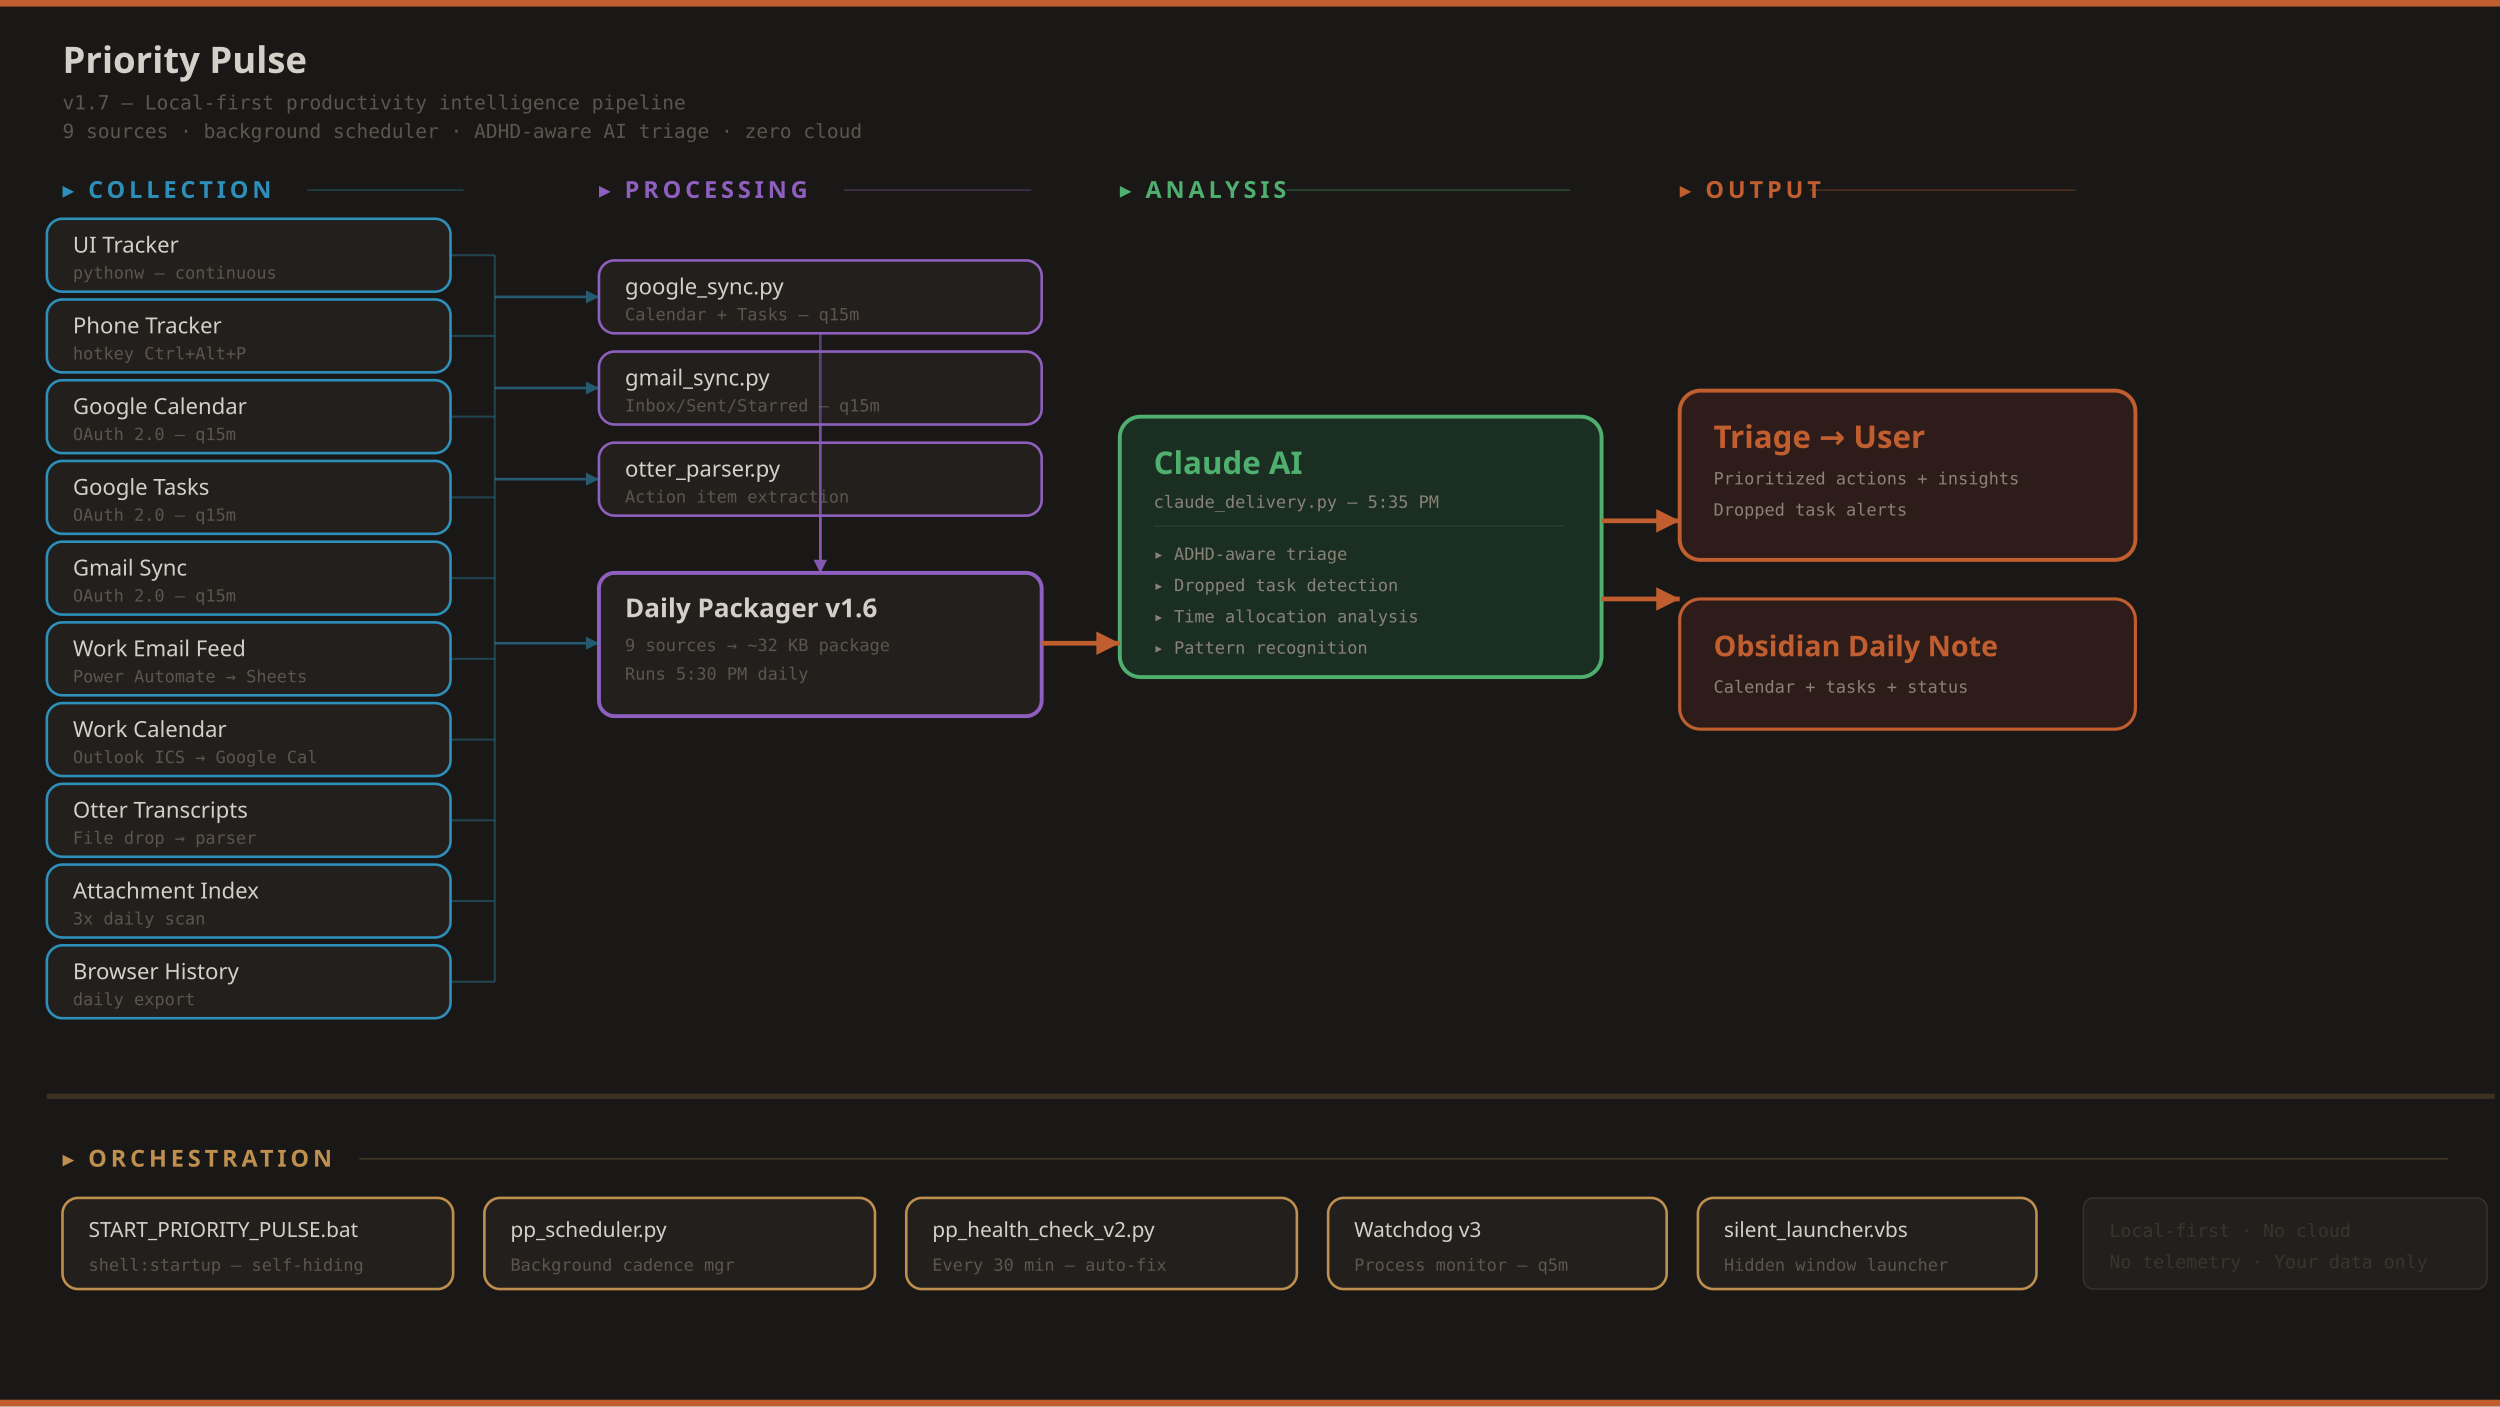
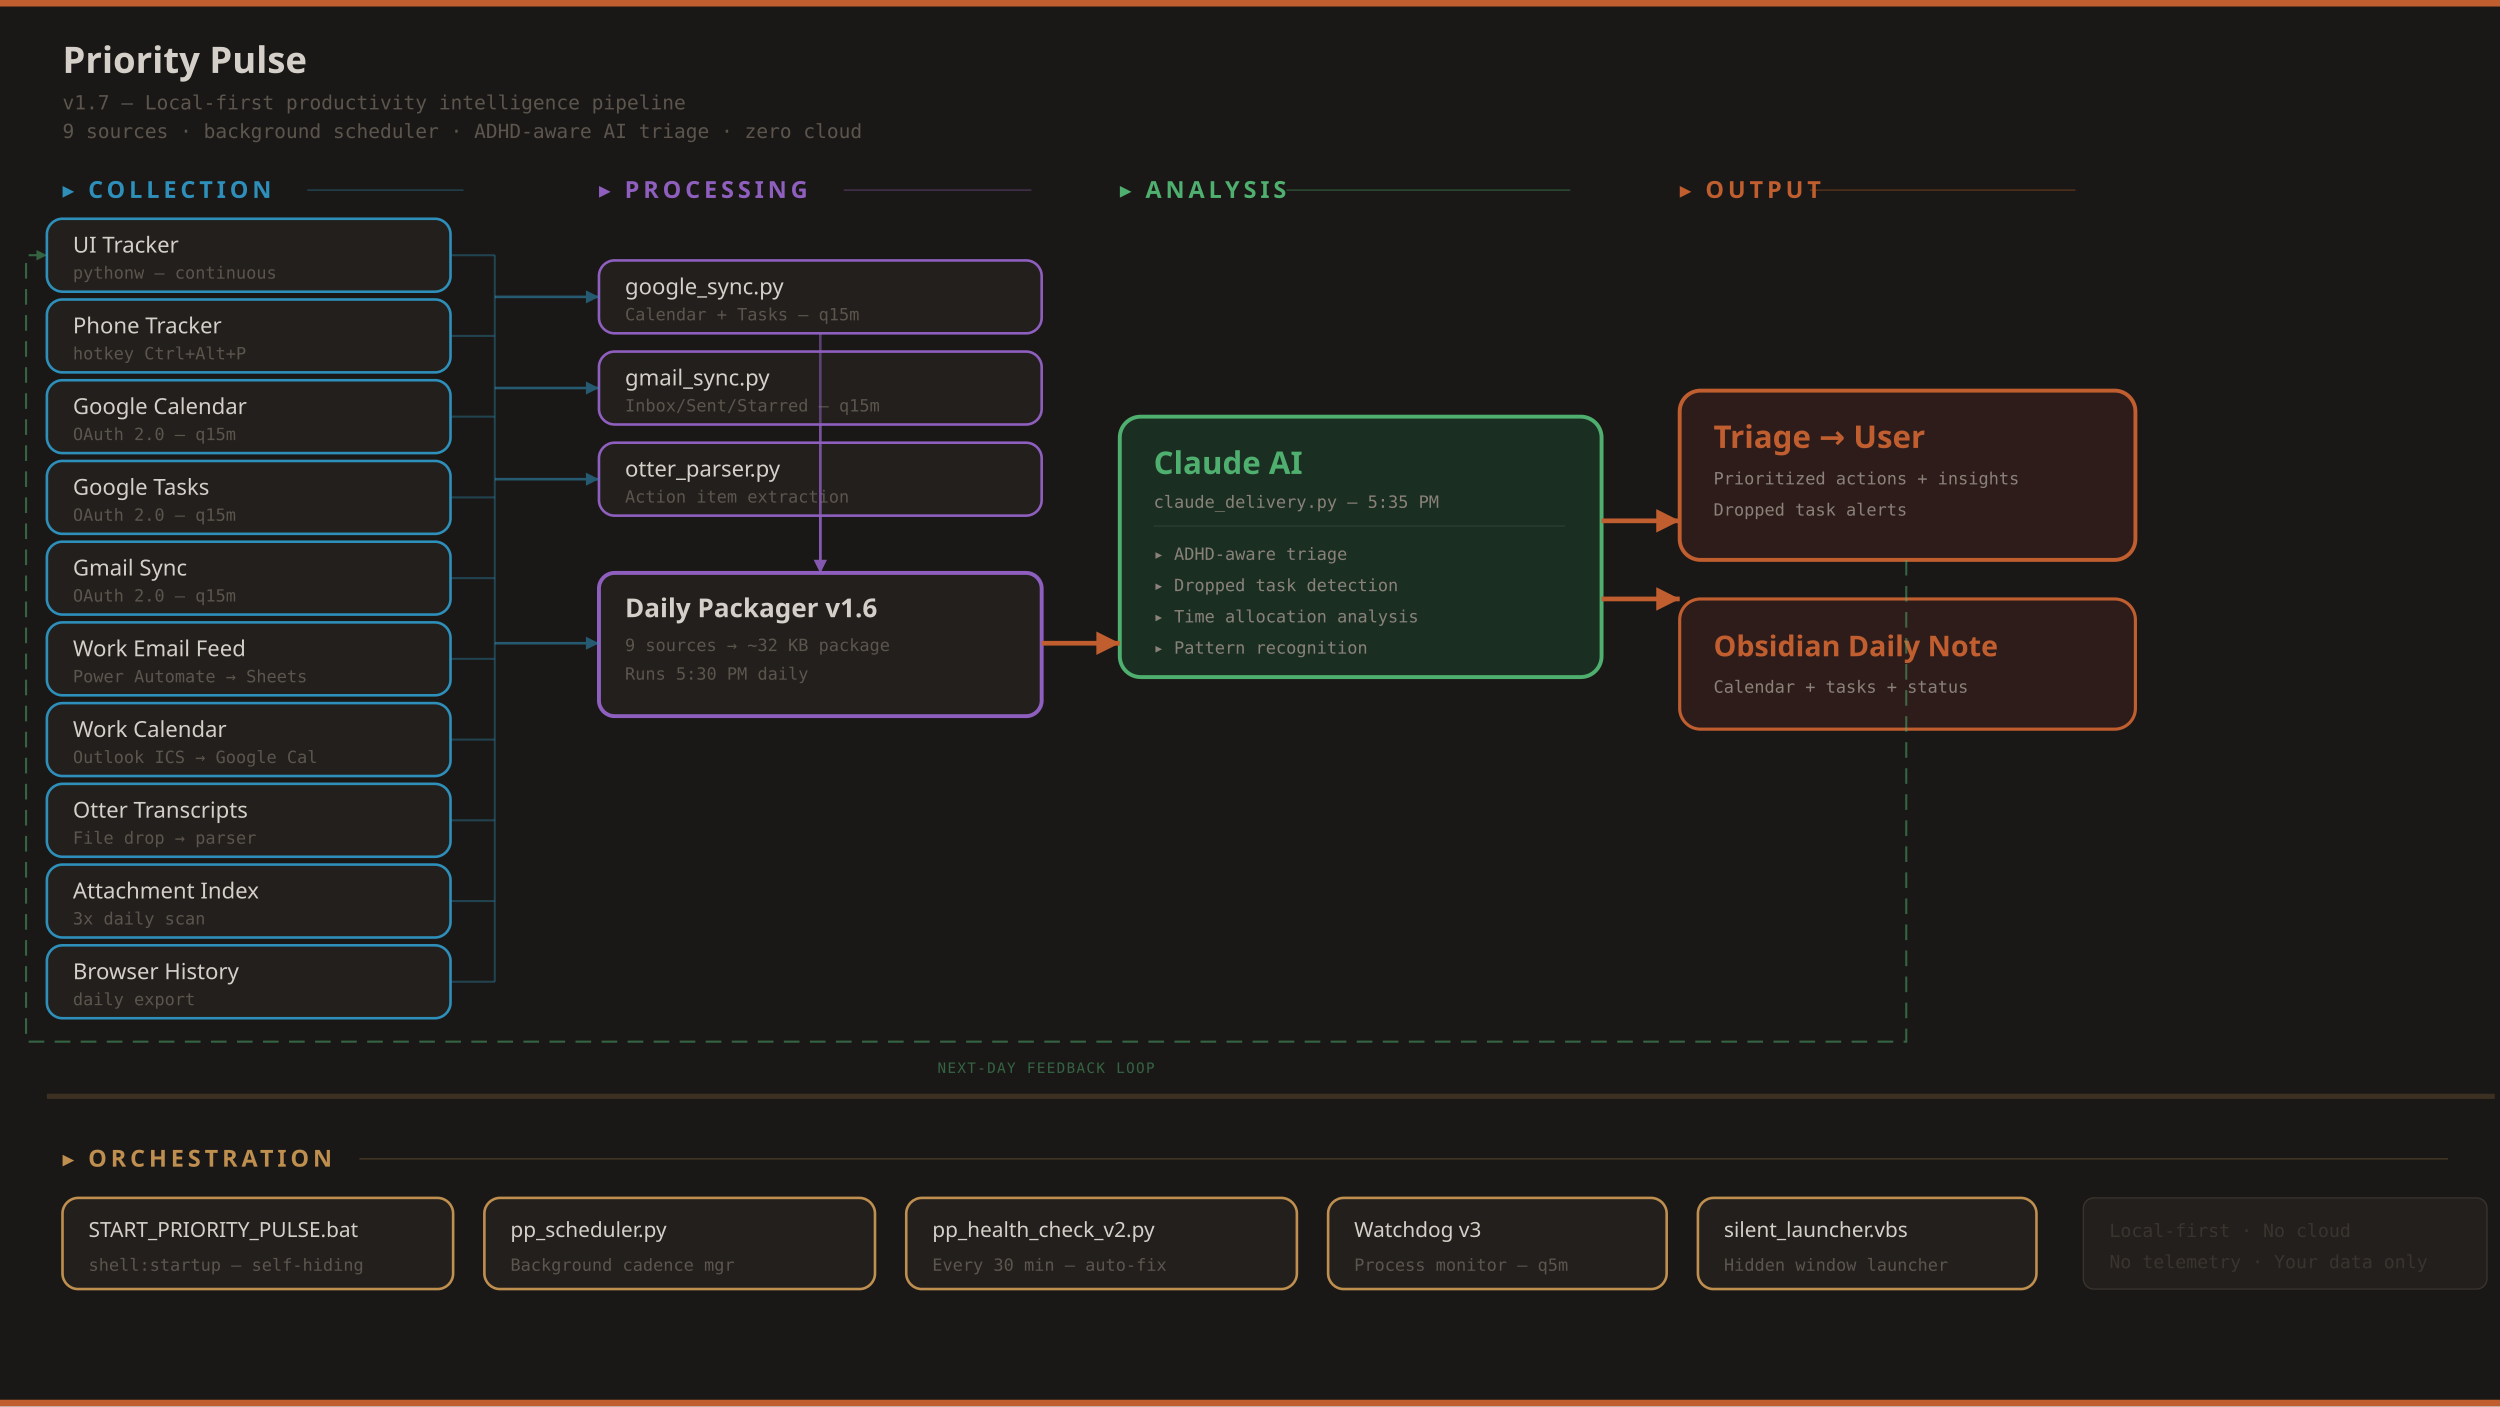
<svg xmlns="http://www.w3.org/2000/svg" viewBox="0 0 960 540">
  <defs>
    <style>
.bg{fill:#1a1816}
.card{rx:6;fill:#221f1c}
.cc{stroke:#2d8fba;stroke-width:1}.cp{stroke:#8f5fbf;stroke-width:1}
.ca{stroke:#4faf6f;stroke-width:1}.co{stroke:#c05e2f;stroke-width:1}.ck{stroke:#bf8f4f;stroke-width:1}
.lb{font-family:system-ui,sans-serif;font-size:9px;font-weight:700;letter-spacing:1.5px;text-transform:uppercase}
.lc{fill:#2d8fba}.lp{fill:#8f5fbf}.la{fill:#4faf6f}.lo{fill:#c05e2f}.lk{fill:#bf8f4f}
.nt{font-family:system-ui,sans-serif;font-size:8.5px;fill:#d4cfc8}
.ns{font-family:monospace;font-size:6.5px;fill:#5c554d}
.fl{stroke:#2d8fba;stroke-width:1;fill:none;marker-end:url(#c);opacity:.55}
.fp{stroke:#8f5fbf;stroke-width:1;fill:none;marker-end:url(#d);opacity:.55}
.fm{stroke:#c05e2f;stroke-width:1.8;fill:none;marker-end:url(#b)}
+ .ff{stroke:#4faf6f;stroke-width:.8;fill:none;stroke-dasharray:6,4;marker-end:url(#e);opacity:.5}
</style>
    <marker id="b" viewBox="0 0 6 6" refX="6" refY="3" markerWidth="5" markerHeight="5" orient="auto">
      <path d="M0,0 L6,3 L0,6 Z" fill="#c05e2f" />
    </marker>
    <marker id="c" viewBox="0 0 6 6" refX="6" refY="3" markerWidth="5" markerHeight="5" orient="auto">
      <path d="M0,0 L6,3 L0,6 Z" fill="#2d8fba" />
    </marker>
    <marker id="d" viewBox="0 0 6 6" refX="6" refY="3" markerWidth="5" markerHeight="5" orient="auto">
      <path d="M0,0 L6,3 L0,6 Z" fill="#8f5fbf" />
+     </marker>
+     <marker id="e" viewBox="0 0 6 6" refX="6" refY="3" markerWidth="5" markerHeight="5" orient="auto">
+       <path d="M0,0 L6,3 L0,6 Z" fill="#4faf6f" />
    </marker>
  </defs>
  <rect class="bg" width="960" height="540" />
  <rect fill="#c05e2f" x="0" y="0" width="960" height="2.5" />
  <text class="nt" x="24" y="28" style="font-size:14px;font-weight:700">Priority Pulse</text>
  <text class="ns" x="24" y="42" style="font-size:7.5px">v1.7 — Local-first productivity intelligence pipeline</text>
  <text class="ns" x="24" y="53" style="font-size:7.5px">9 sources · background scheduler · ADHD-aware AI triage · zero cloud</text>
  <text class="lb lc" x="24" y="76">▸ COLLECTION</text>
  <line x1="118" y1="73" x2="178" y2="73" stroke="#2d8fba" stroke-width=".5" opacity=".4" />
  <rect class="card cc" x="18" y="84" width="155" height="28" rx="6" />
  <text class="nt" x="28" y="97">UI Tracker</text>
  <text class="ns" x="28" y="107">pythonw — continuous</text>
  <rect class="card cc" x="18" y="115" width="155" height="28" rx="6" />
  <text class="nt" x="28" y="128">Phone Tracker</text>
  <text class="ns" x="28" y="138">hotkey Ctrl+Alt+P</text>
  <rect class="card cc" x="18" y="146" width="155" height="28" rx="6" />
  <text class="nt" x="28" y="159">Google Calendar</text>
  <text class="ns" x="28" y="169">OAuth 2.0 — q15m</text>
  <rect class="card cc" x="18" y="177" width="155" height="28" rx="6" />
  <text class="nt" x="28" y="190">Google Tasks</text>
  <text class="ns" x="28" y="200">OAuth 2.0 — q15m</text>
  <rect class="card cc" x="18" y="208" width="155" height="28" rx="6" />
  <text class="nt" x="28" y="221">Gmail Sync</text>
  <text class="ns" x="28" y="231">OAuth 2.0 — q15m</text>
  <rect class="card cc" x="18" y="239" width="155" height="28" rx="6" />
  <text class="nt" x="28" y="252">Work Email Feed</text>
  <text class="ns" x="28" y="262">Power Automate → Sheets</text>
  <rect class="card cc" x="18" y="270" width="155" height="28" rx="6" />
  <text class="nt" x="28" y="283">Work Calendar</text>
  <text class="ns" x="28" y="293">Outlook ICS → Google Cal</text>
  <rect class="card cc" x="18" y="301" width="155" height="28" rx="6" />
  <text class="nt" x="28" y="314">Otter Transcripts</text>
  <text class="ns" x="28" y="324">File drop → parser</text>
  <rect class="card cc" x="18" y="332" width="155" height="28" rx="6" />
  <text class="nt" x="28" y="345">Attachment Index</text>
  <text class="ns" x="28" y="355">3x daily scan</text>
  <rect class="card cc" x="18" y="363" width="155" height="28" rx="6" />
  <text class="nt" x="28" y="376">Browser History</text>
  <text class="ns" x="28" y="386">daily export</text>
  <text class="lb lp" x="230" y="76">▸ PROCESSING</text>
  <line x1="324" y1="73" x2="396" y2="73" stroke="#8f5fbf" stroke-width=".5" opacity=".4" />
  <rect class="card cp" x="230" y="100" width="170" height="28" rx="6" />
  <text class="nt" x="240" y="113">google_sync.py</text>
  <text class="ns" x="240" y="123">Calendar + Tasks — q15m</text>
  <rect class="card cp" x="230" y="135" width="170" height="28" rx="6" />
  <text class="nt" x="240" y="148">gmail_sync.py</text>
  <text class="ns" x="240" y="158">Inbox/Sent/Starred — q15m</text>
  <rect class="card cp" x="230" y="170" width="170" height="28" rx="6" />
  <text class="nt" x="240" y="183">otter_parser.py</text>
  <text class="ns" x="240" y="193">Action item extraction</text>
  <rect class="card" x="230" y="220" width="170" height="55" rx="6" stroke="#8f5fbf" stroke-width="1.5" />
  <text class="nt" x="240" y="237" style="font-weight:700;font-size:10px">Daily Packager v1.6</text>
  <text class="ns" x="240" y="250">9 sources → ~32 KB package</text>
  <text class="ns" x="240" y="261">Runs 5:30 PM daily</text>
  <text class="lb la" x="430" y="76">▸ ANALYSIS</text>
  <line x1="494" y1="73" x2="603" y2="73" stroke="#4faf6f" stroke-width=".5" opacity=".4" />
  <rect x="430" y="160" width="185" height="100" rx="8" fill="#1a2e22" stroke="#4faf6f" stroke-width="1.5" />
  <text class="nt" x="443" y="182" style="font-weight:700;font-size:12px;fill:#4faf6f">Claude AI</text>
  <text class="ns" x="443" y="195" style="fill:#8a8279">claude_delivery.py — 5:35 PM</text>
  <line x1="443" y1="202" x2="601" y2="202" stroke="#2a3e32" stroke-width=".5" />
  <text class="ns" x="443" y="215" style="fill:#8a8279">▸ ADHD-aware triage</text>
  <text class="ns" x="443" y="227" style="fill:#8a8279">▸ Dropped task detection</text>
  <text class="ns" x="443" y="239" style="fill:#8a8279">▸ Time allocation analysis</text>
  <text class="ns" x="443" y="251" style="fill:#8a8279">▸ Pattern recognition</text>
  <text class="lb lo" x="645" y="76">▸ OUTPUT</text>
  <line x1="695" y1="73" x2="797" y2="73" stroke="#c05e2f" stroke-width=".5" opacity=".4" />
  <rect x="645" y="150" width="175" height="65" rx="8" fill="#2e1c1a" stroke="#c05e2f" stroke-width="1.5" />
  <text class="nt" x="658" y="172" style="font-weight:700;font-size:12px;fill:#c05e2f">Triage → User</text>
  <text class="ns" x="658" y="186" style="fill:#8a8279">Prioritized actions + insights</text>
  <text class="ns" x="658" y="198" style="fill:#8a8279">Dropped task alerts</text>
  <rect x="645" y="230" width="175" height="50" rx="8" fill="#2e1c1a" stroke="#c05e2f" stroke-width="1.2" />
  <text class="nt" x="658" y="252" style="font-weight:700;font-size:11px;fill:#c05e2f">Obsidian Daily Note</text>
  <text class="ns" x="658" y="266" style="fill:#8a8279">Calendar + tasks + status</text>
  <rect x="18" y="420" width="940" height="2" fill="#bf8f4f" opacity=".2" />
  <text class="lb lk" x="24" y="448">▸ ORCHESTRATION</text>
  <line x1="138" y1="445" x2="940" y2="445" stroke="#bf8f4f" stroke-width=".5" opacity=".3" />
  <rect class="card ck" x="24" y="460" width="150" height="35" rx="6" />
  <text class="nt" x="34" y="475" style="font-size:8px">START_PRIORITY_PULSE.bat</text>
  <text class="ns" x="34" y="488">shell:startup — self-hiding</text>
  <rect class="card ck" x="186" y="460" width="150" height="35" rx="6" />
  <text class="nt" x="196" y="475" style="font-size:8px">pp_scheduler.py</text>
  <text class="ns" x="196" y="488">Background cadence mgr</text>
  <rect class="card ck" x="348" y="460" width="150" height="35" rx="6" />
  <text class="nt" x="358" y="475" style="font-size:8px">pp_health_check_v2.py</text>
  <text class="ns" x="358" y="488">Every 30 min — auto-fix</text>
  <rect class="card ck" x="510" y="460" width="130" height="35" rx="6" />
  <text class="nt" x="520" y="475" style="font-size:8px">Watchdog v3</text>
  <text class="ns" x="520" y="488">Process monitor — q5m</text>
  <rect class="card ck" x="652" y="460" width="130" height="35" rx="6" />
  <text class="nt" x="662" y="475" style="font-size:8px">silent_launcher.vbs</text>
  <text class="ns" x="662" y="488">Hidden window launcher</text>
  <rect x="800" y="460" width="155" height="35" rx="4" fill="#221f1c" stroke="#3a342e" stroke-width=".5" />
  <text class="ns" x="810" y="475" style="font-size:7px;fill:#3a342e">Local-first · No cloud</text>
  <text class="ns" x="810" y="487" style="font-size:7px;fill:#3a342e">No telemetry · Your data only</text>
  <line x1="190" y1="98" x2="190" y2="377" stroke="#2d8fba" stroke-width=".8" opacity=".35" />
  <line x1="173" y1="98" x2="190" y2="98" stroke="#2d8fba" stroke-width=".8" opacity=".35" />
  <line x1="173" y1="129" x2="190" y2="129" stroke="#2d8fba" stroke-width=".8" opacity=".35" />
  <line x1="173" y1="160" x2="190" y2="160" stroke="#2d8fba" stroke-width=".8" opacity=".35" />
  <line x1="173" y1="191" x2="190" y2="191" stroke="#2d8fba" stroke-width=".8" opacity=".35" />
  <line x1="173" y1="222" x2="190" y2="222" stroke="#2d8fba" stroke-width=".8" opacity=".35" />
  <line x1="173" y1="253" x2="190" y2="253" stroke="#2d8fba" stroke-width=".8" opacity=".35" />
  <line x1="173" y1="284" x2="190" y2="284" stroke="#2d8fba" stroke-width=".8" opacity=".35" />
  <line x1="173" y1="315" x2="190" y2="315" stroke="#2d8fba" stroke-width=".8" opacity=".35" />
  <line x1="173" y1="346" x2="190" y2="346" stroke="#2d8fba" stroke-width=".8" opacity=".35" />
  <line x1="173" y1="377" x2="190" y2="377" stroke="#2d8fba" stroke-width=".8" opacity=".35" />
  <path class="fl" d="M190,114 H230" />
  <path class="fl" d="M190,149 H230" />
  <path class="fl" d="M190,184 H230" />
  <path class="fl" d="M190,247 H230" />
  <path class="fp" d="M315,128 V220" />
  <path class="fp" d="M315,163 V220" />
  <path class="fp" d="M315,198 V220" />
  <path class="fm" d="M400,247 H430" />
  <path class="fm" d="M615,200 H645" />
  <path class="fm" d="M615,230 H645" />
  <circle r="3" fill="#c05e2f" opacity="0">
    <animate attributeName="cx" values="400;430" dur="2s" repeatCount="indefinite" />
    <animate attributeName="cy" values="247;247" dur="2s" repeatCount="indefinite" />
    <animate attributeName="opacity" values="0;.9;0" dur="2s" repeatCount="indefinite" />
  </circle>
  <circle r="3" fill="#c05e2f" opacity="0">
    <animate attributeName="cx" values="615;645" dur="2s" repeatCount="indefinite" begin=".8s" />
    <animate attributeName="cy" values="200;200" dur="2s" repeatCount="indefinite" begin=".8s" />
    <animate attributeName="opacity" values="0;.9;0" dur="2s" repeatCount="indefinite" begin=".8s" />
  </circle>
+   <path class="ff" d="M732,215 V400 H10 V98 H18" />
+   <text class="ns" x="360" y="412" style="fill:#4faf6f;opacity:.5;font-size:5.5px;letter-spacing:.5px">NEXT-DAY FEEDBACK LOOP</text>
  <rect fill="#c05e2f" x="0" y="537.5" width="960" height="2.5" />
</svg>
